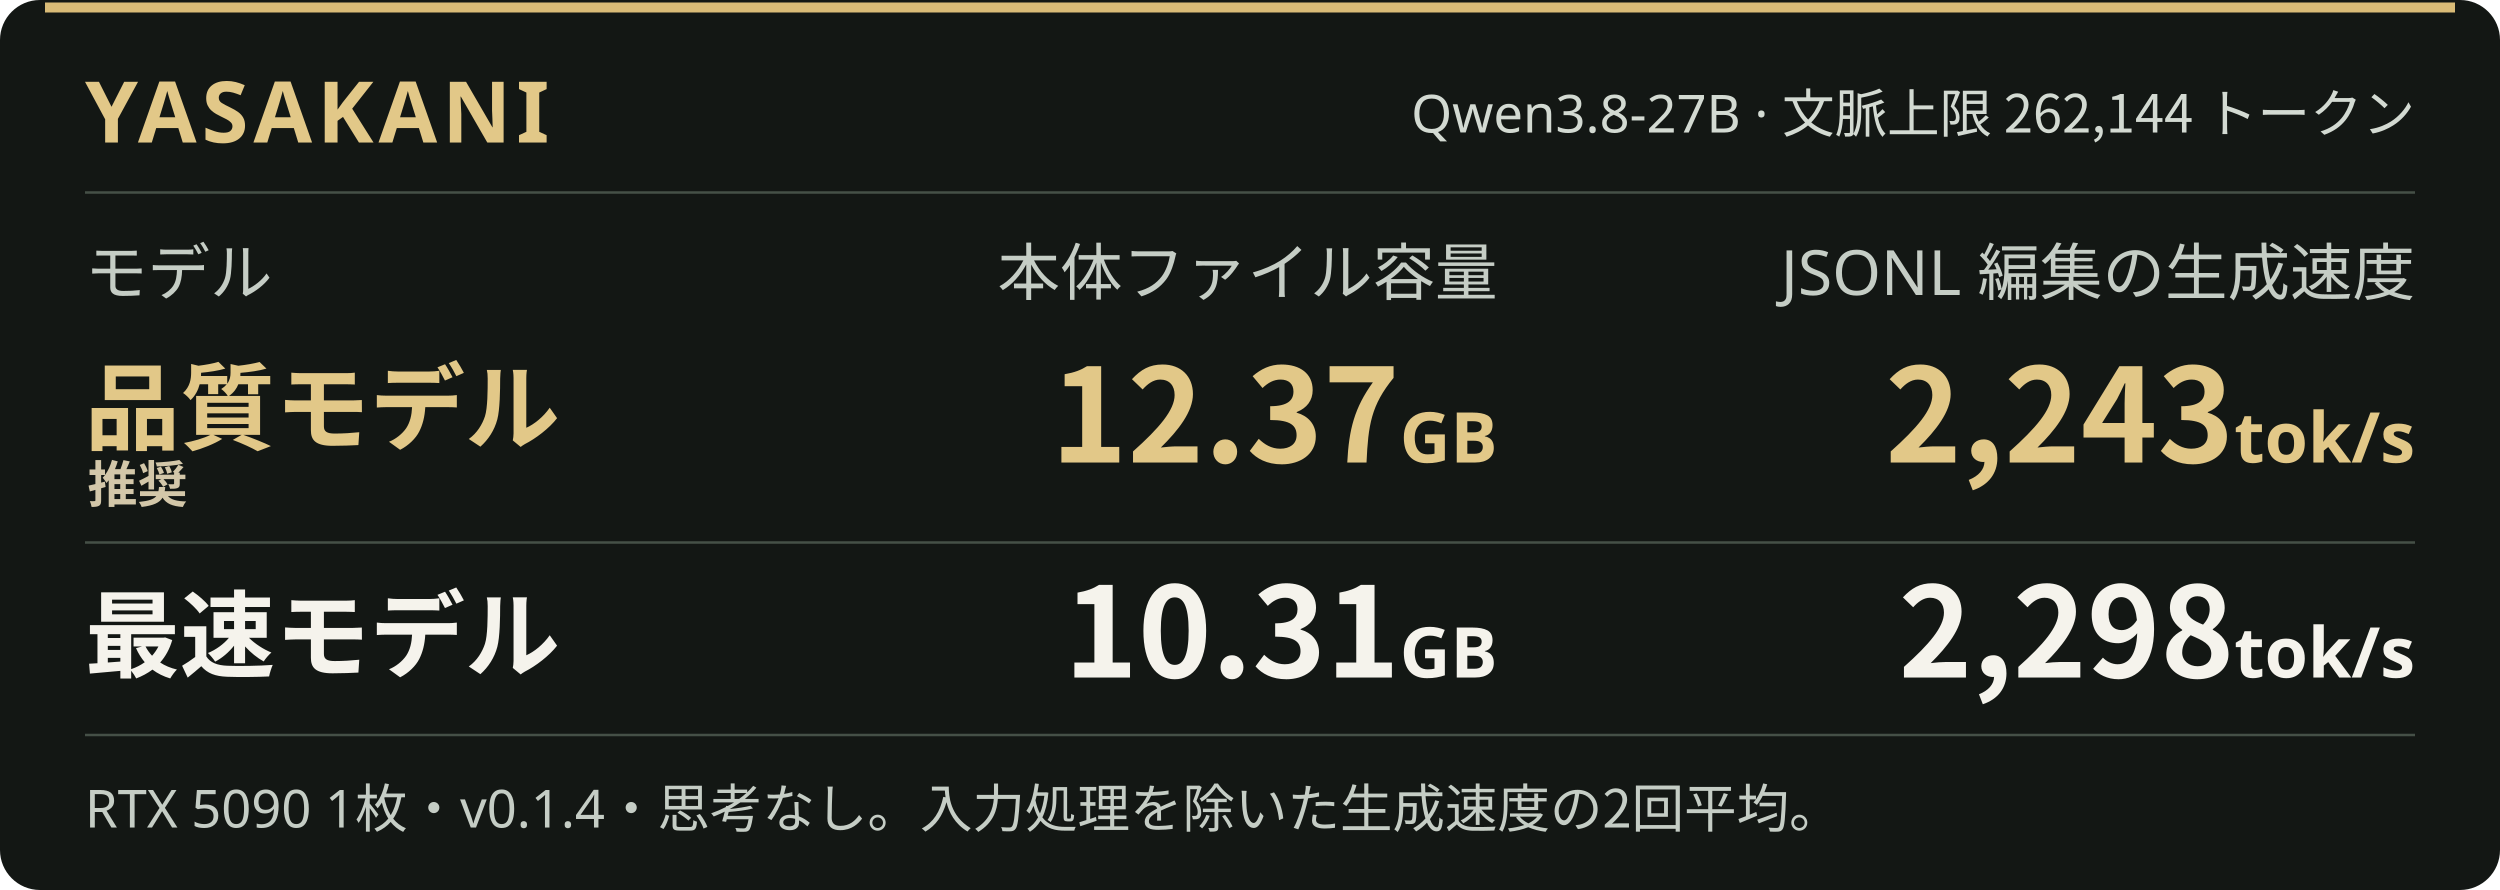
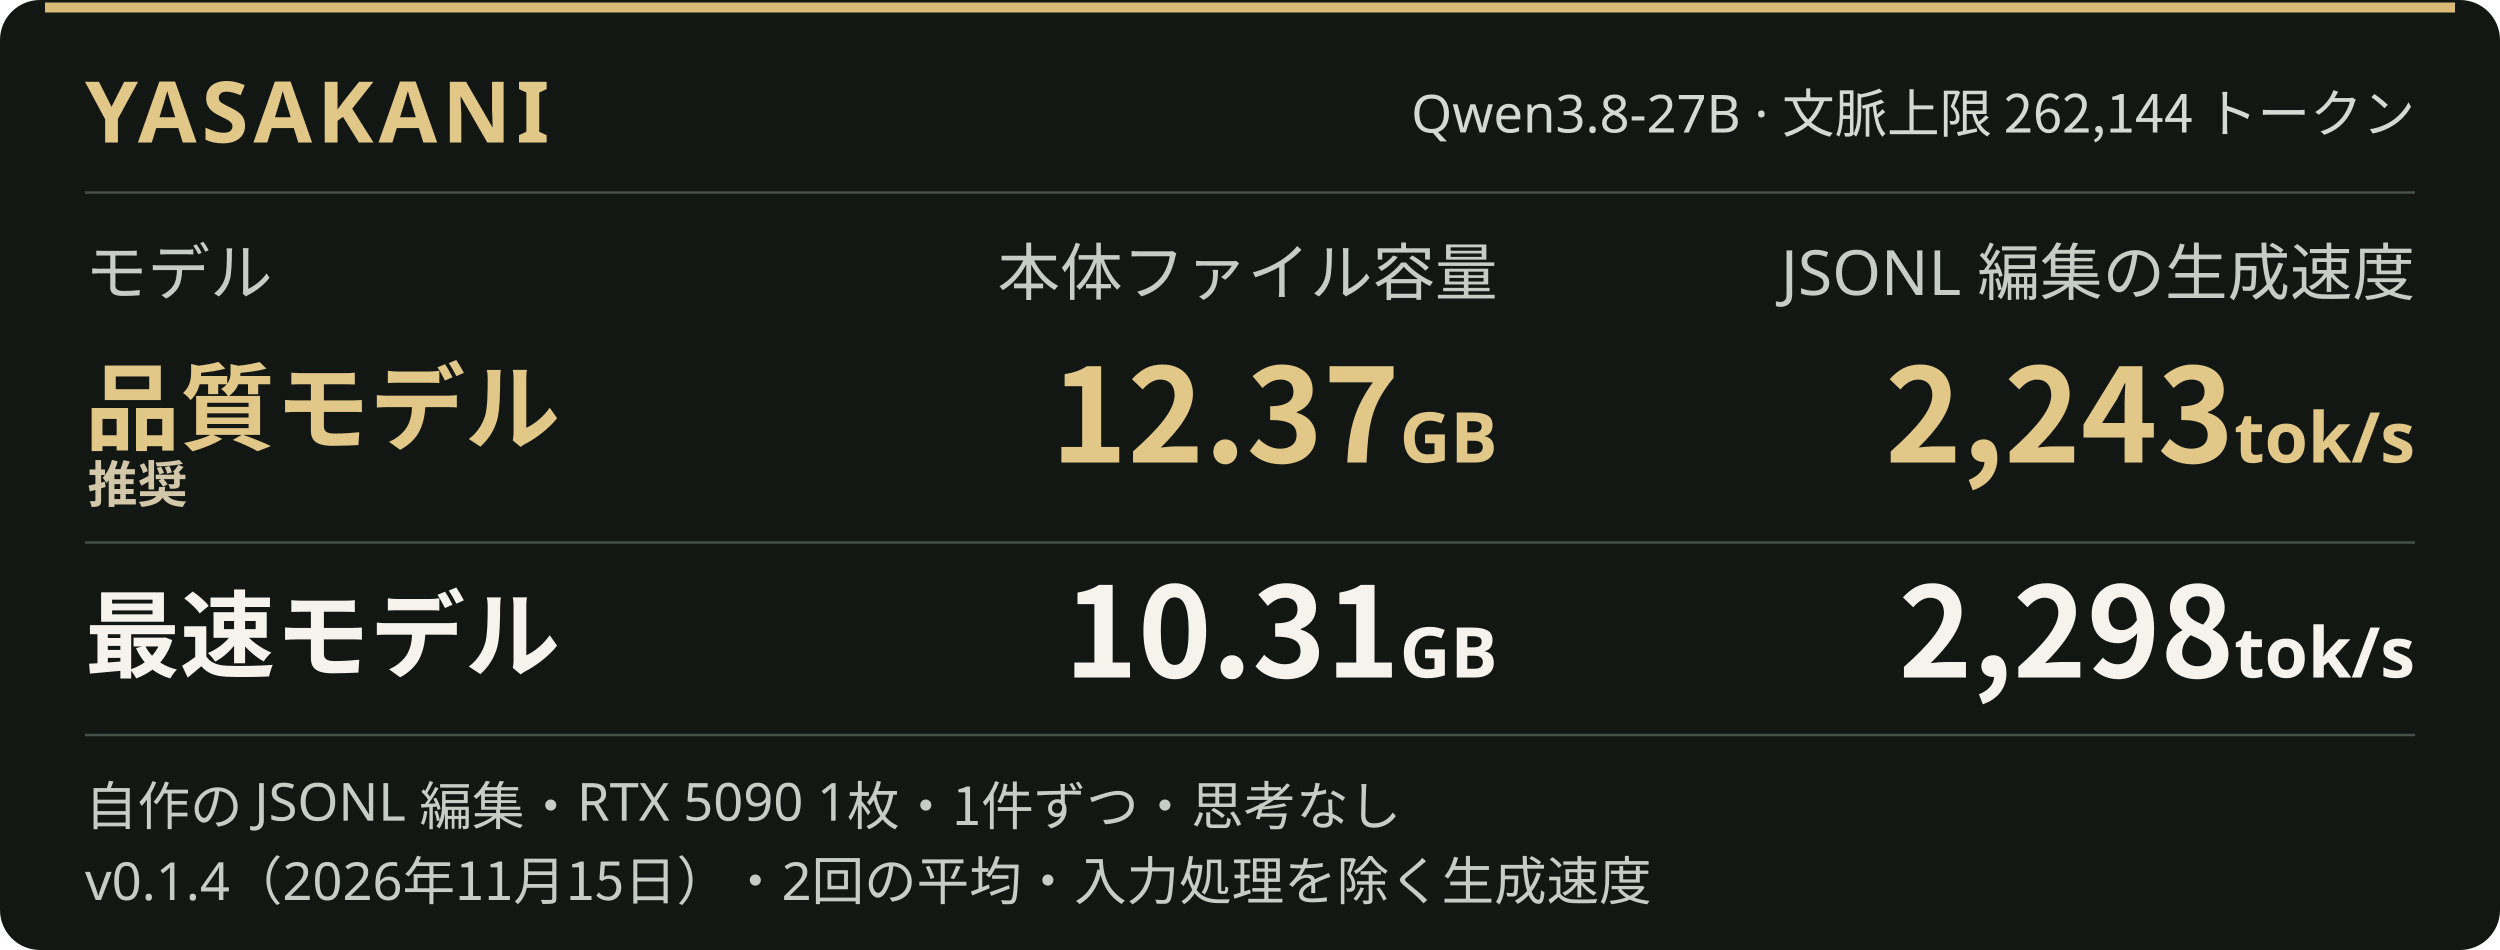
- <svg xmlns="http://www.w3.org/2000/svg" width="1000" height="356" viewBox="0 0 1000 356" role="img" aria-labelledby="title desc" xml:lang="ja">
-   <rect width="1000" height="356" rx="16" fill="#131714" />
+ <svg xmlns="http://www.w3.org/2000/svg" width="1000" height="380" viewBox="0 0 1000 380" role="img" aria-labelledby="title desc" xml:lang="ja">
+   <rect width="1000" height="380" rx="16" fill="#131714" />
  <path d="M18 3H982" stroke="#d9bb77" stroke-width="4" />
  <g font-family="Segoe UI, Noto Sans JP, Yu Gothic, sans-serif">
    <text x="34" y="57" font-size="34" font-weight="700" letter-spacing="2" fill="#e2c888">YASAKANI</text>
    <text x="966" y="53" text-anchor="end" font-size="21" fill="#d3dad2">Qwen3.8-27B · 文脈上限 262,144 トークン</text>
    <path d="M34 77H966M34 217H966M34 294H966" stroke="#455047" />
    <g font-size="25" fill="#c5cdc5">
      <text x="34" y="118">モデル</text>
      <text x="599" y="118" text-anchor="end">本体ファイル容量</text>
      <text x="966" y="118" text-anchor="end">JSONL 編集の生成速度</text>
    </g>
    <g id="quality-model" fill="#e2c888" font-weight="650">
      <text x="34" y="177" font-size="38">品質モデル</text>
      <text x="35" y="201" font-size="20" fill="#d3c7a9">推奨</text>
      <text x="599" y="185" text-anchor="end" font-size="52">12.37<tspan font-size="28"> GB</tspan>
      </text>
      <text x="966" y="185" text-anchor="end" font-size="52">2,243<tspan font-size="28"> tok/s</tspan>
      </text>
    </g>
    <g id="fastest-model" fill="#f5f3ec" font-weight="600">
      <text x="34" y="268" font-size="38">最速モデル</text>
      <text x="599" y="271" text-anchor="end" font-size="50">10.31<tspan font-size="28"> GB</tspan>
      </text>
      <text x="966" y="271" text-anchor="end" font-size="50">2,298<tspan font-size="28"> tok/s</tspan>
      </text>
    </g>
-     <text x="34" y="331" font-size="21" fill="#c5cdc5">RTX 5090 1枚・v0.1.4・思考なし。入力処理を除いた生成速度の2回平均。</text>
+     <text x="34" y="330" font-size="21" fill="#c5cdc5">自作の JSONL 編集・RTX 5090 1枚・1件ずつ・思考なし</text>
+     <text x="34" y="360" font-size="21" fill="#c5cdc5">v0.1.4（2026年11月15日）・2回の平均・入力処理を除く生成速度</text>
  </g>
</svg>
